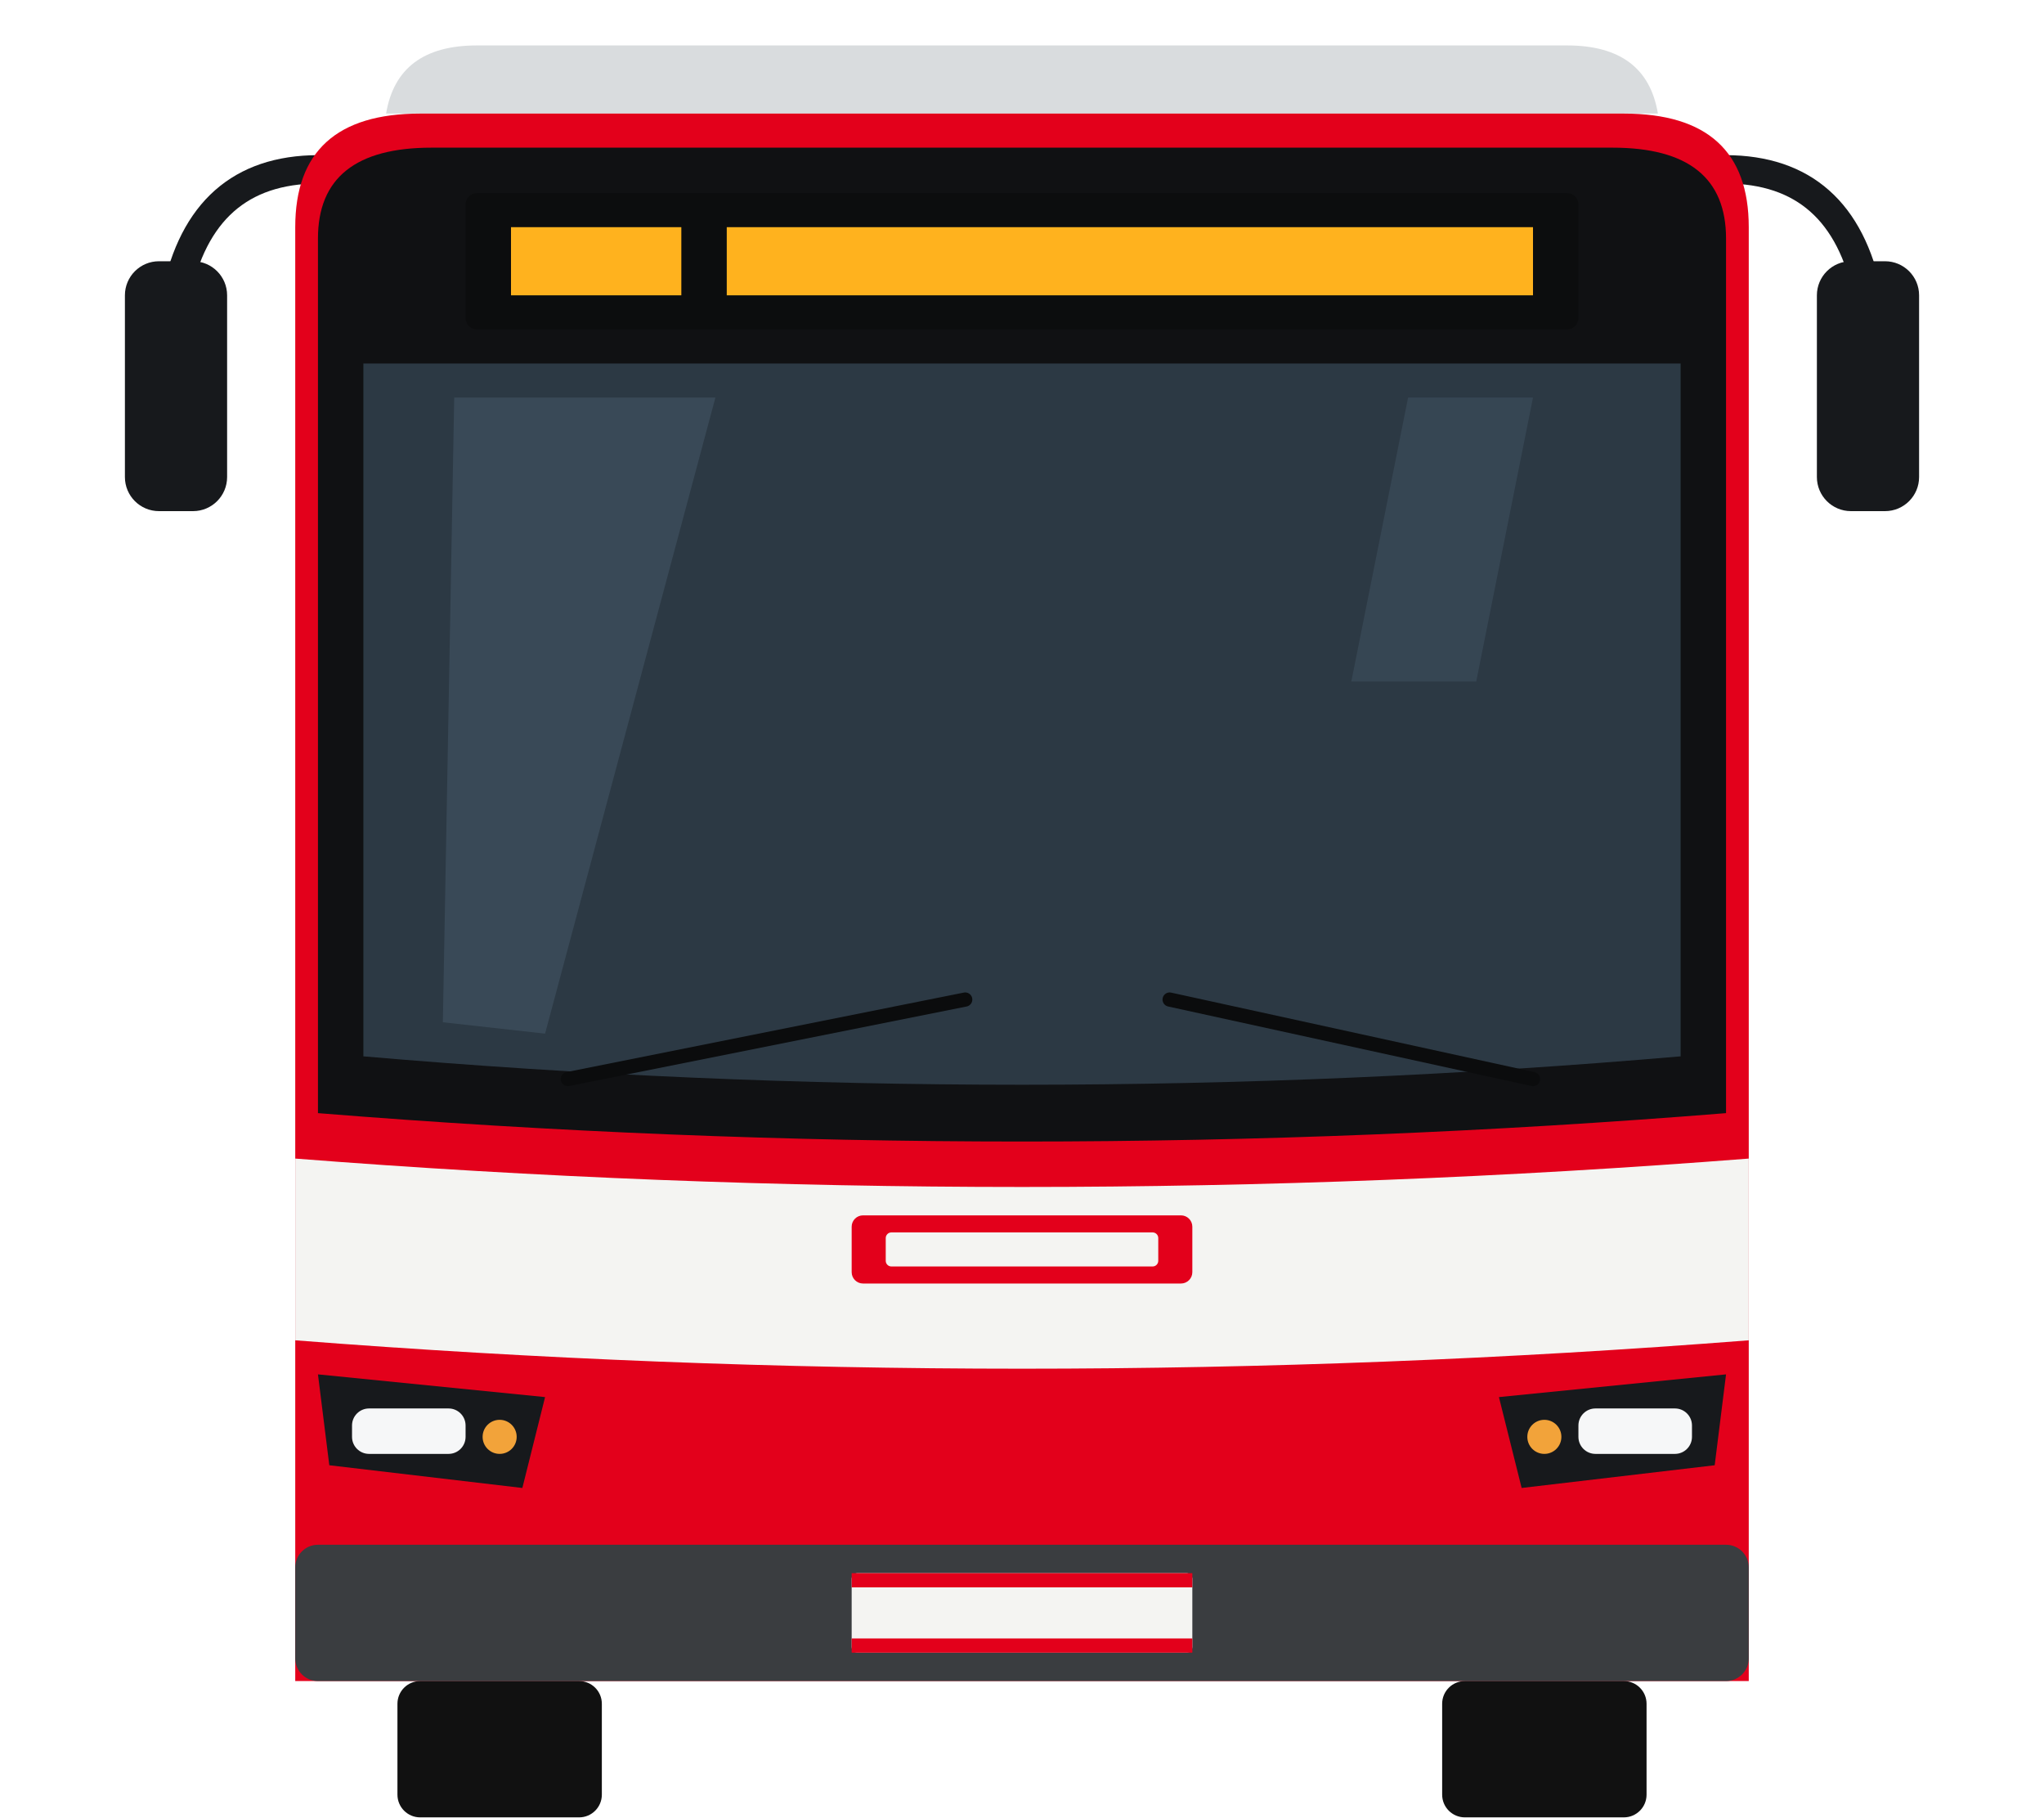
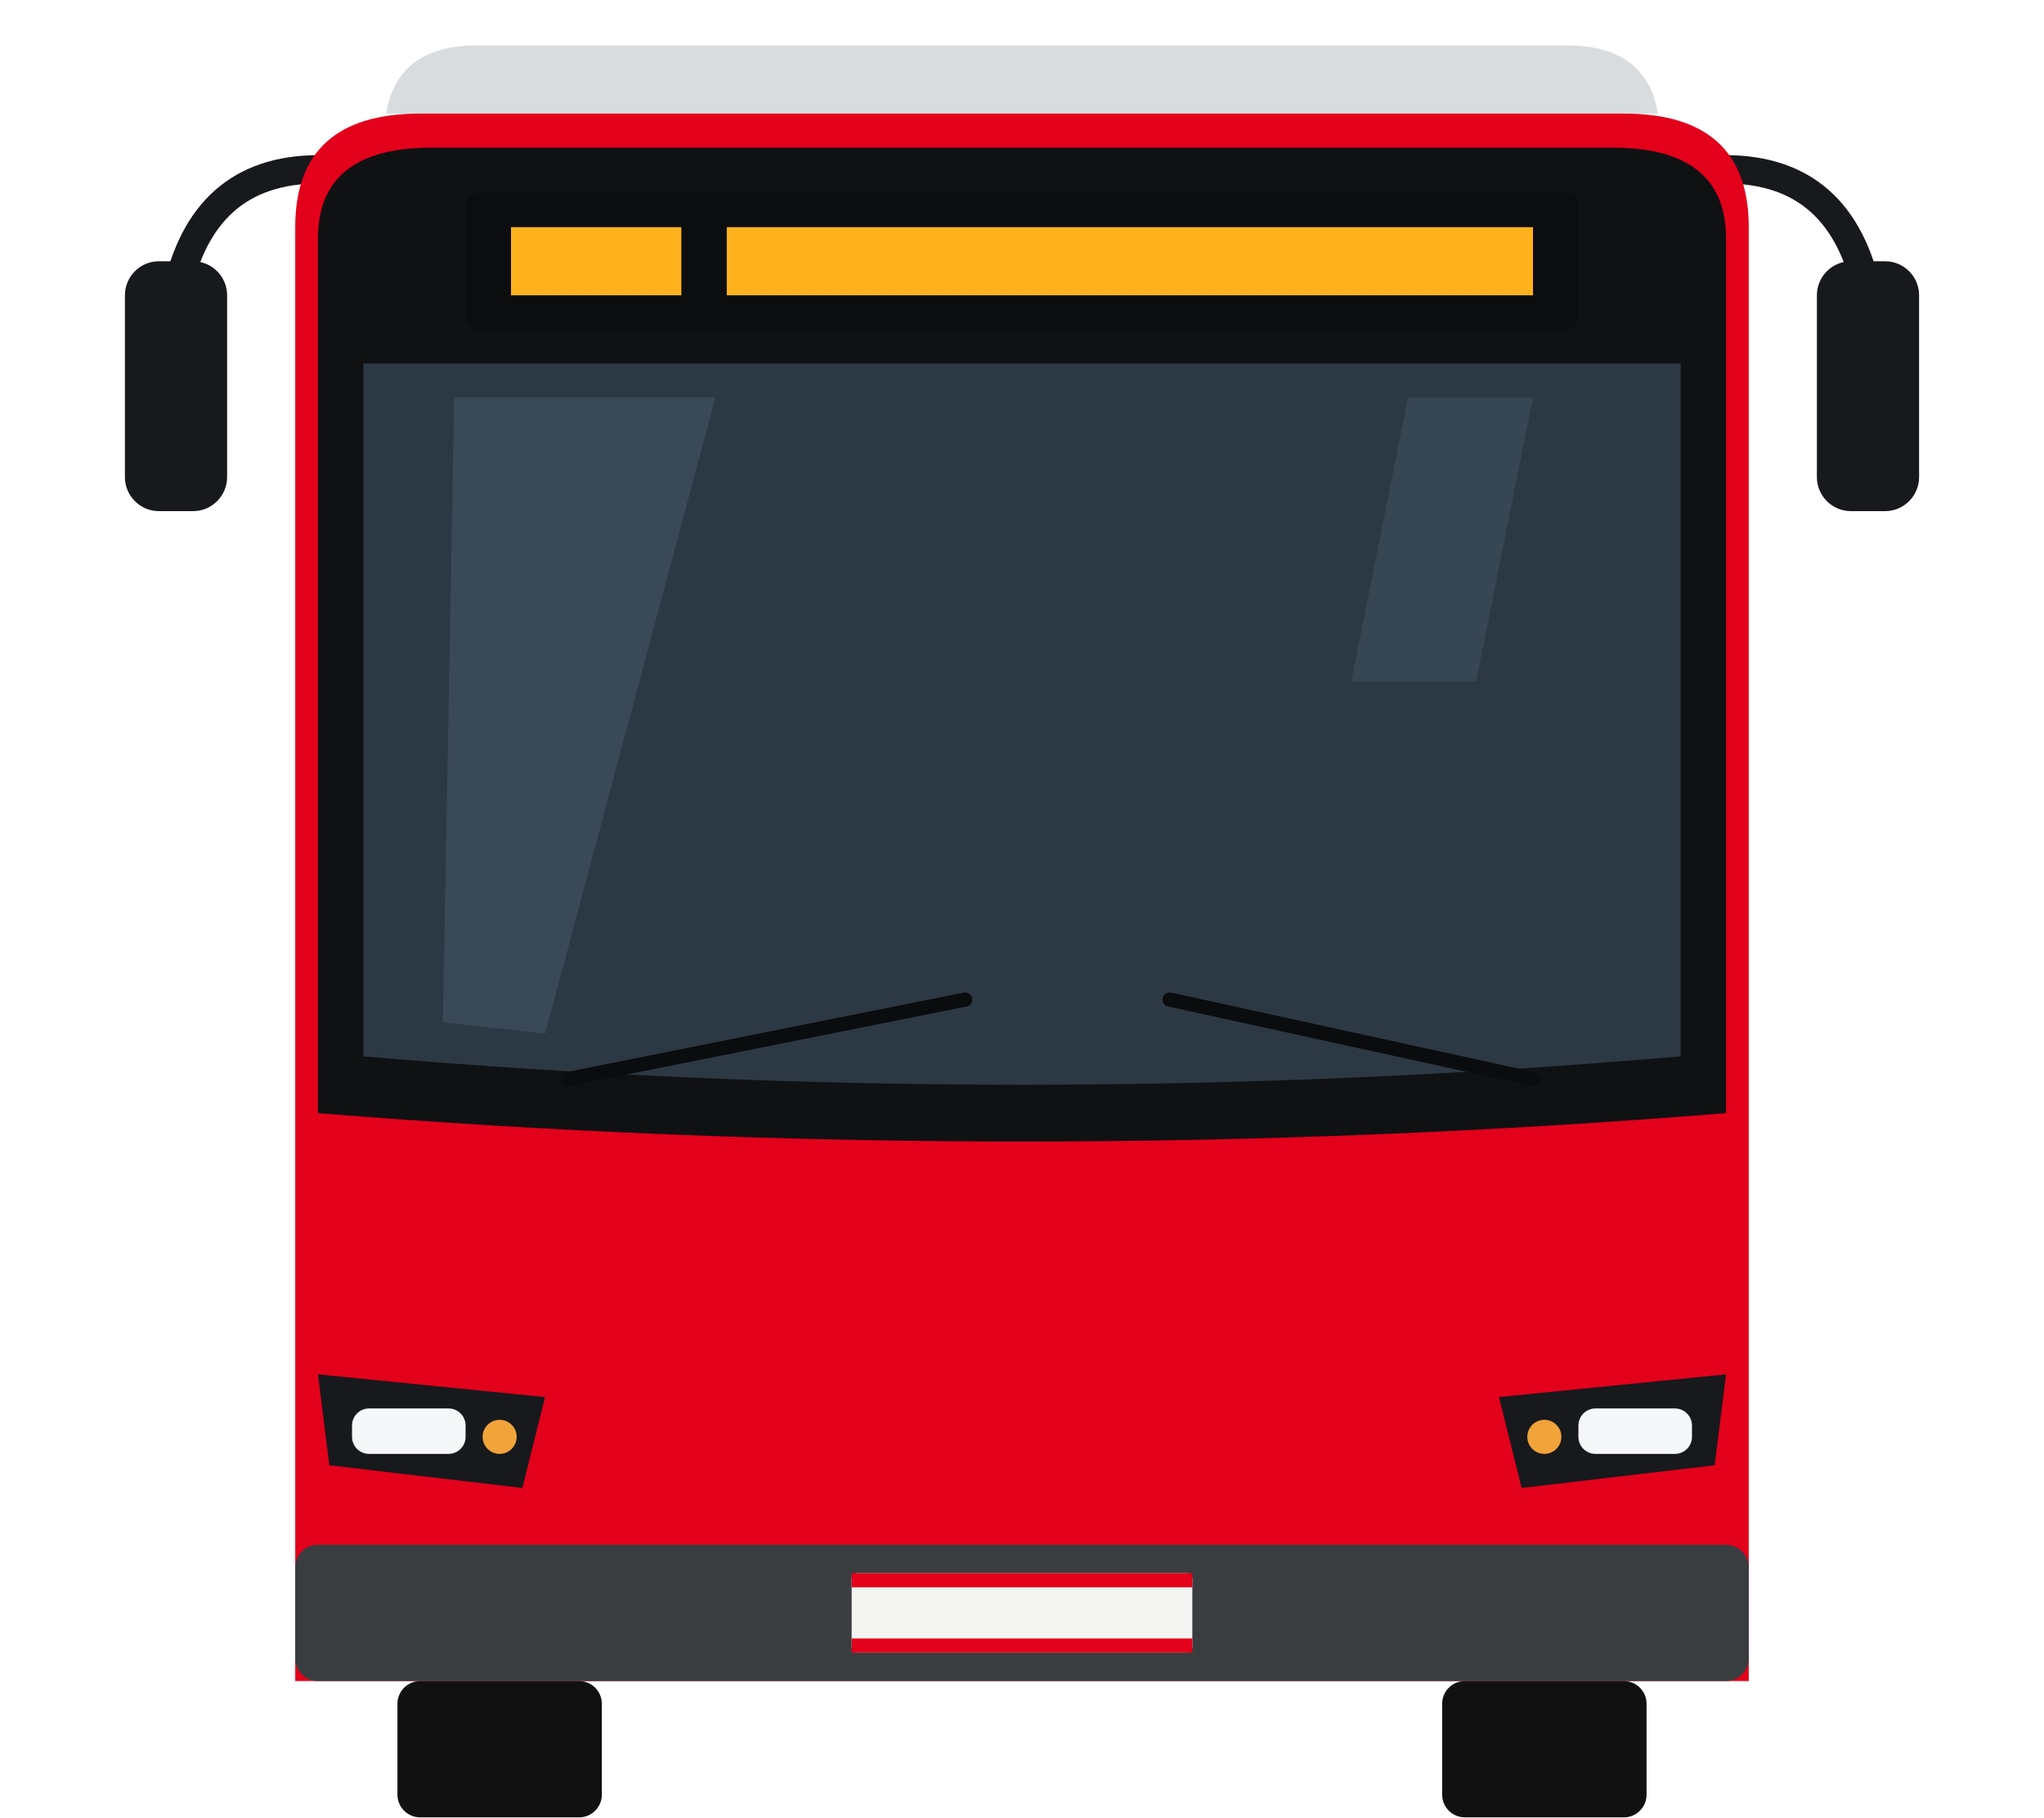
<svg xmlns="http://www.w3.org/2000/svg" viewBox="0 0 360 320">
  <g>
    <path d="M60 30 Q38 28 32 48" stroke="#17191c" stroke-width="5" fill="none" />
    <rect x="22" y="46" width="18" height="44" rx="6" fill="#17191c" />
    <path d="M300 30 Q322 28 328 48" stroke="#17191c" stroke-width="5" fill="none" />
    <rect x="320" y="46" width="18" height="44" rx="6" fill="#17191c" />
    <path d="M84 8 H276 Q290 8 292 20 H68 Q70 8 84 8 Z" fill="#d9dcde" />
    <path d="M52 296 V40 Q52 20 74 20 H286 Q308 20 308 40 V296 Z" fill="#e3001b" />
    <path d="M56 42 Q56 26 76 26 H284 Q304 26 304 42 V196 Q180 206 56 196 Z" fill="#101113" />
    <rect x="82" y="34" width="196" height="24" rx="2" fill="#0c0d0e" />
    <rect x="90" y="40" width="30" height="12" fill="#ffb21e" />
    <rect x="128" y="40" width="142" height="12" fill="#ffb21e" />
    <path d="M64 64 H296 V186 Q180 196 64 186 Z" fill="#2c3944" />
    <path d="M80 70 L126 70 L96 182 L78 180 Z" fill="#46596a" opacity=".5" />
    <path d="M248 70 L270 70 L260 120 L238 120 Z" fill="#46596a" opacity=".4" />
    <g stroke="#0b0c0d" stroke-width="2.5" stroke-linecap="round">
      <path d="M100 190 L170 176" />
      <path d="M270 190 L206 176" />
    </g>
-     <path d="M52 204 Q180 214 308 204 V236 Q180 246 52 236 Z" fill="#f4f4f2" />
-     <rect x="150" y="214" width="60" height="12" rx="2" fill="#e3001b" />
-     <rect x="156" y="217" width="48" height="6" rx="1" fill="#f4f4f2" />
    <path d="M56 242 L96 246 L92 262 L58 258 Z" fill="#17191c" />
    <path d="M304 242 L264 246 L268 262 L302 258 Z" fill="#17191c" />
    <rect x="62" y="248" width="20" height="8" rx="3" fill="#f6f7f8" />
    <rect x="278" y="248" width="20" height="8" rx="3" fill="#f6f7f8" />
    <circle cx="88" cy="253" r="3" fill="#f2a33a" />
    <circle cx="272" cy="253" r="3" fill="#f2a33a" />
    <rect x="52" y="272" width="256" height="24" rx="4" fill="#3a3d40" />
    <rect x="150" y="277" width="60" height="14" rx="1" fill="#f4f4f2" />
    <rect x="150" y="277" width="60" height="2.5" fill="#e3001b" />
    <rect x="150" y="288.5" width="60" height="2.5" fill="#e3001b" />
    <rect x="70" y="296" width="36" height="24" rx="4" fill="#111" />
    <rect x="254" y="296" width="36" height="24" rx="4" fill="#111" />
  </g>
</svg>
